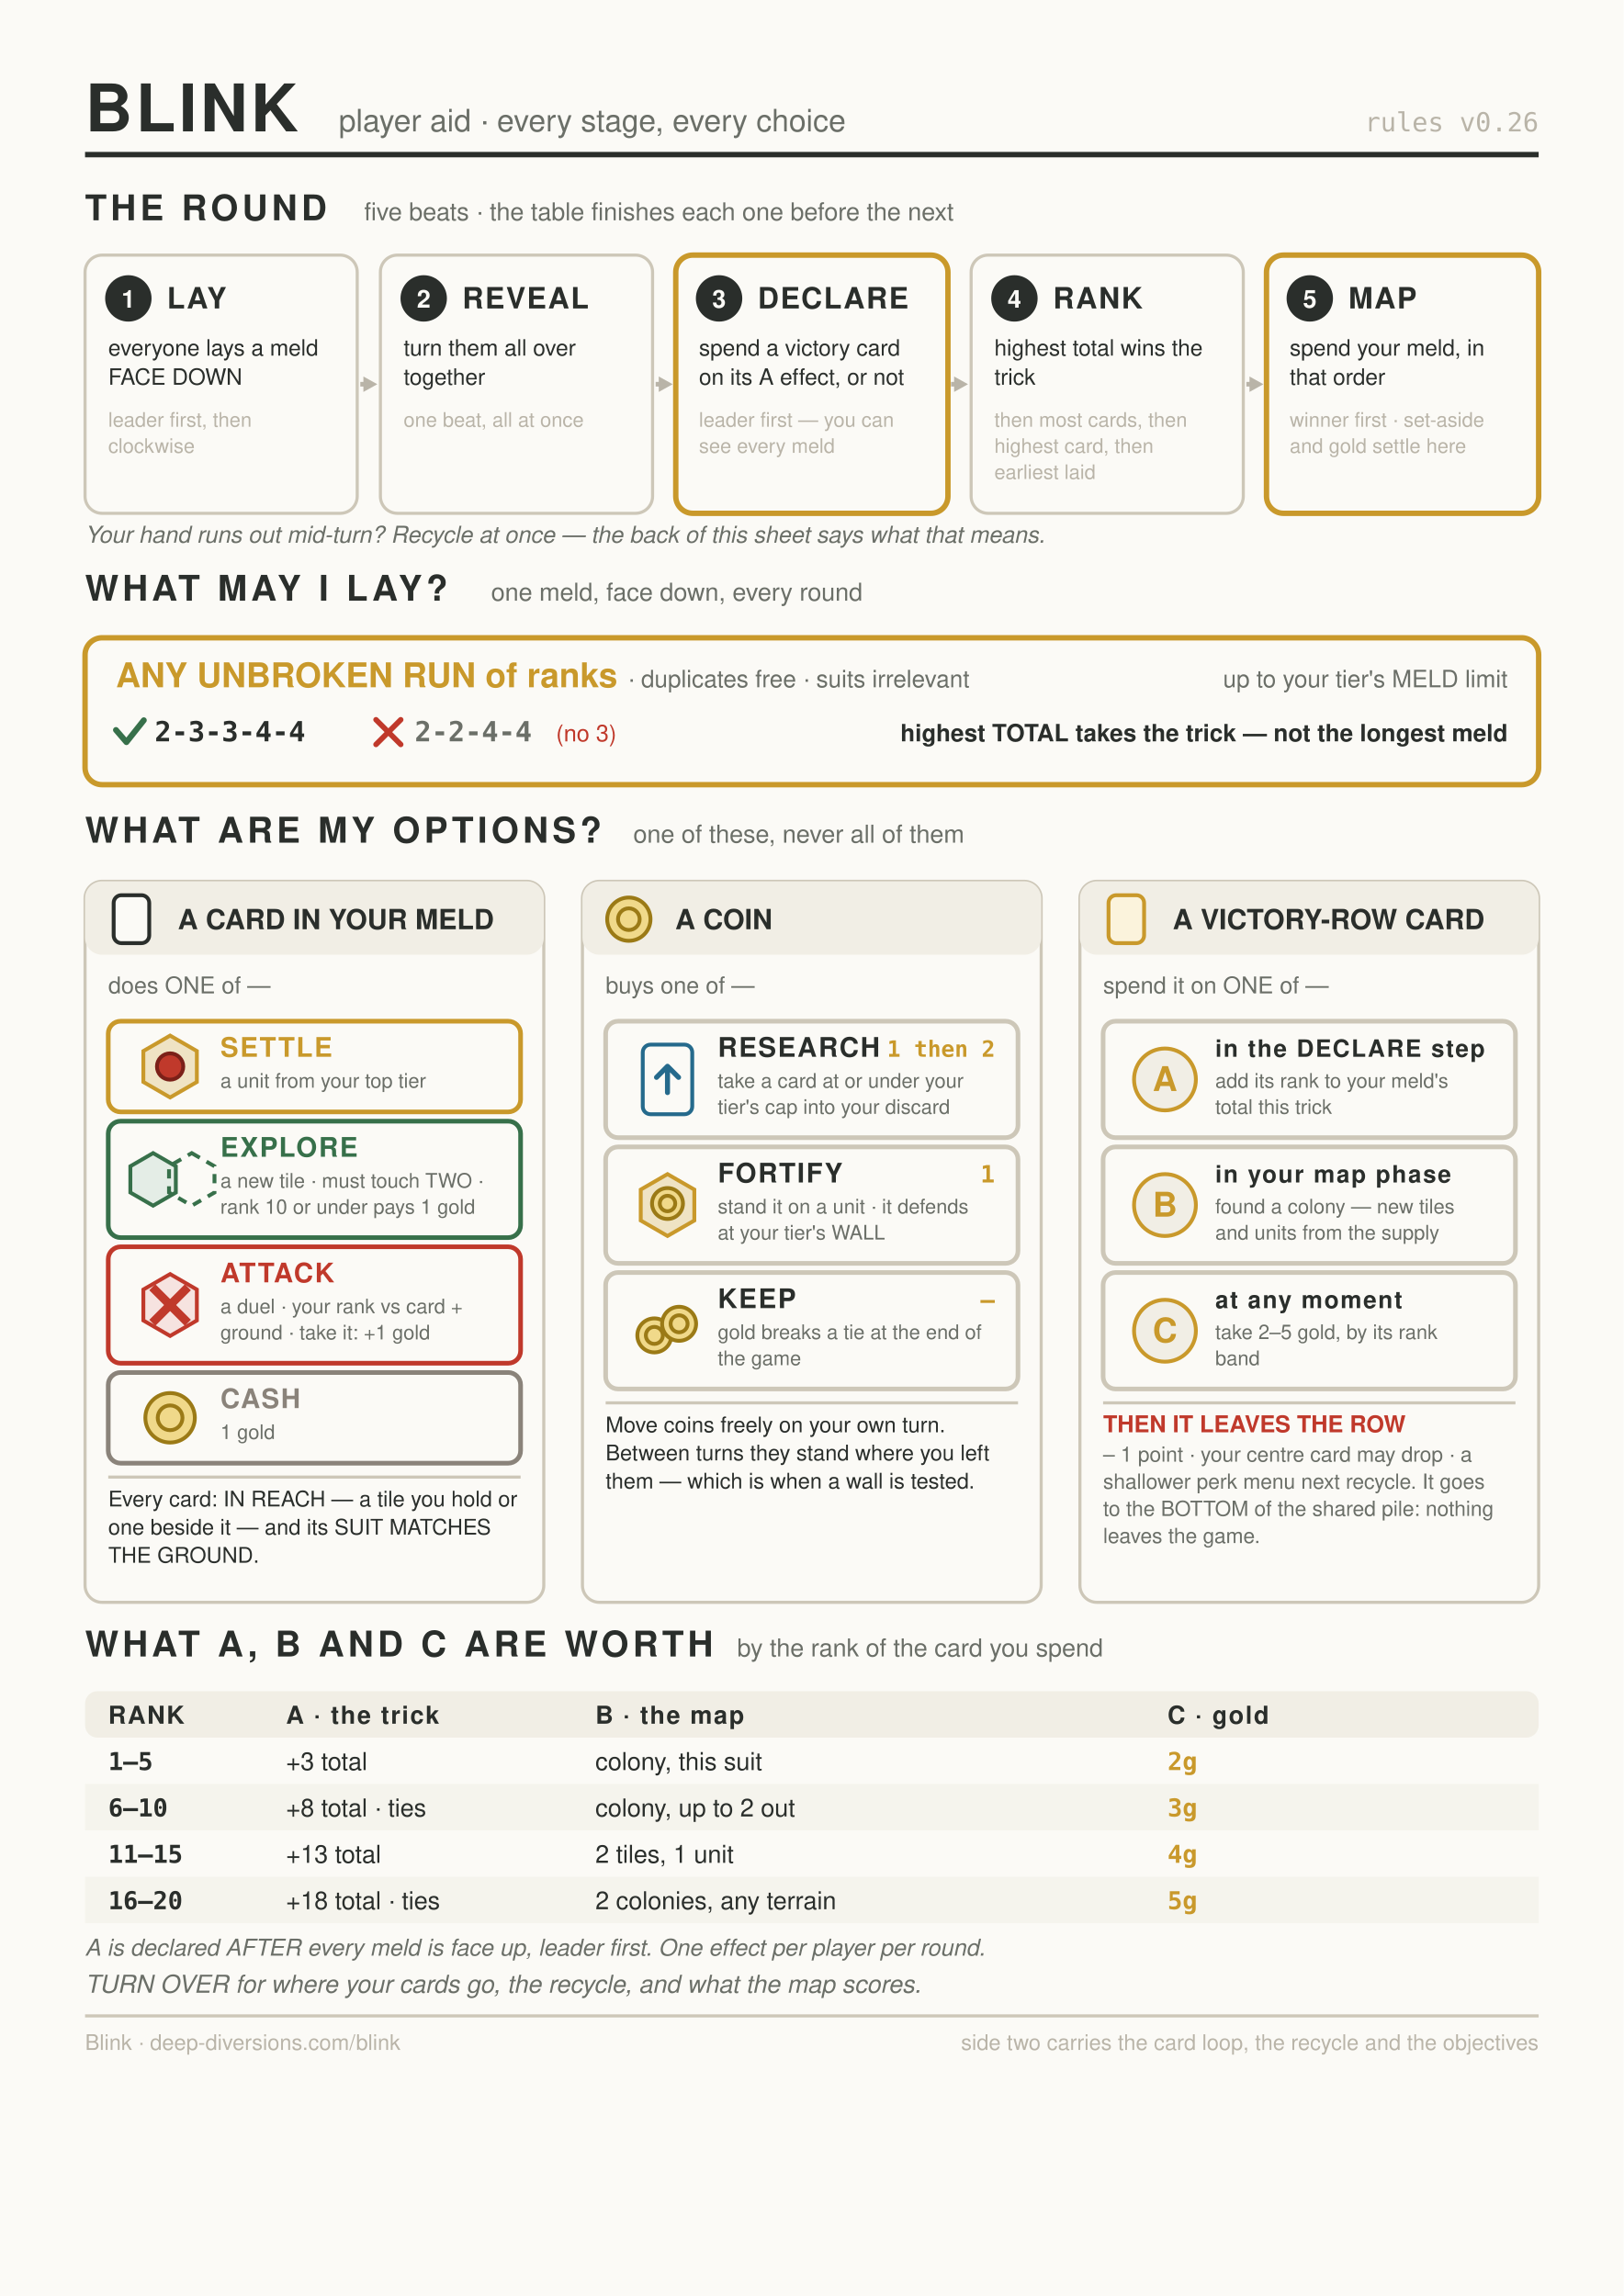
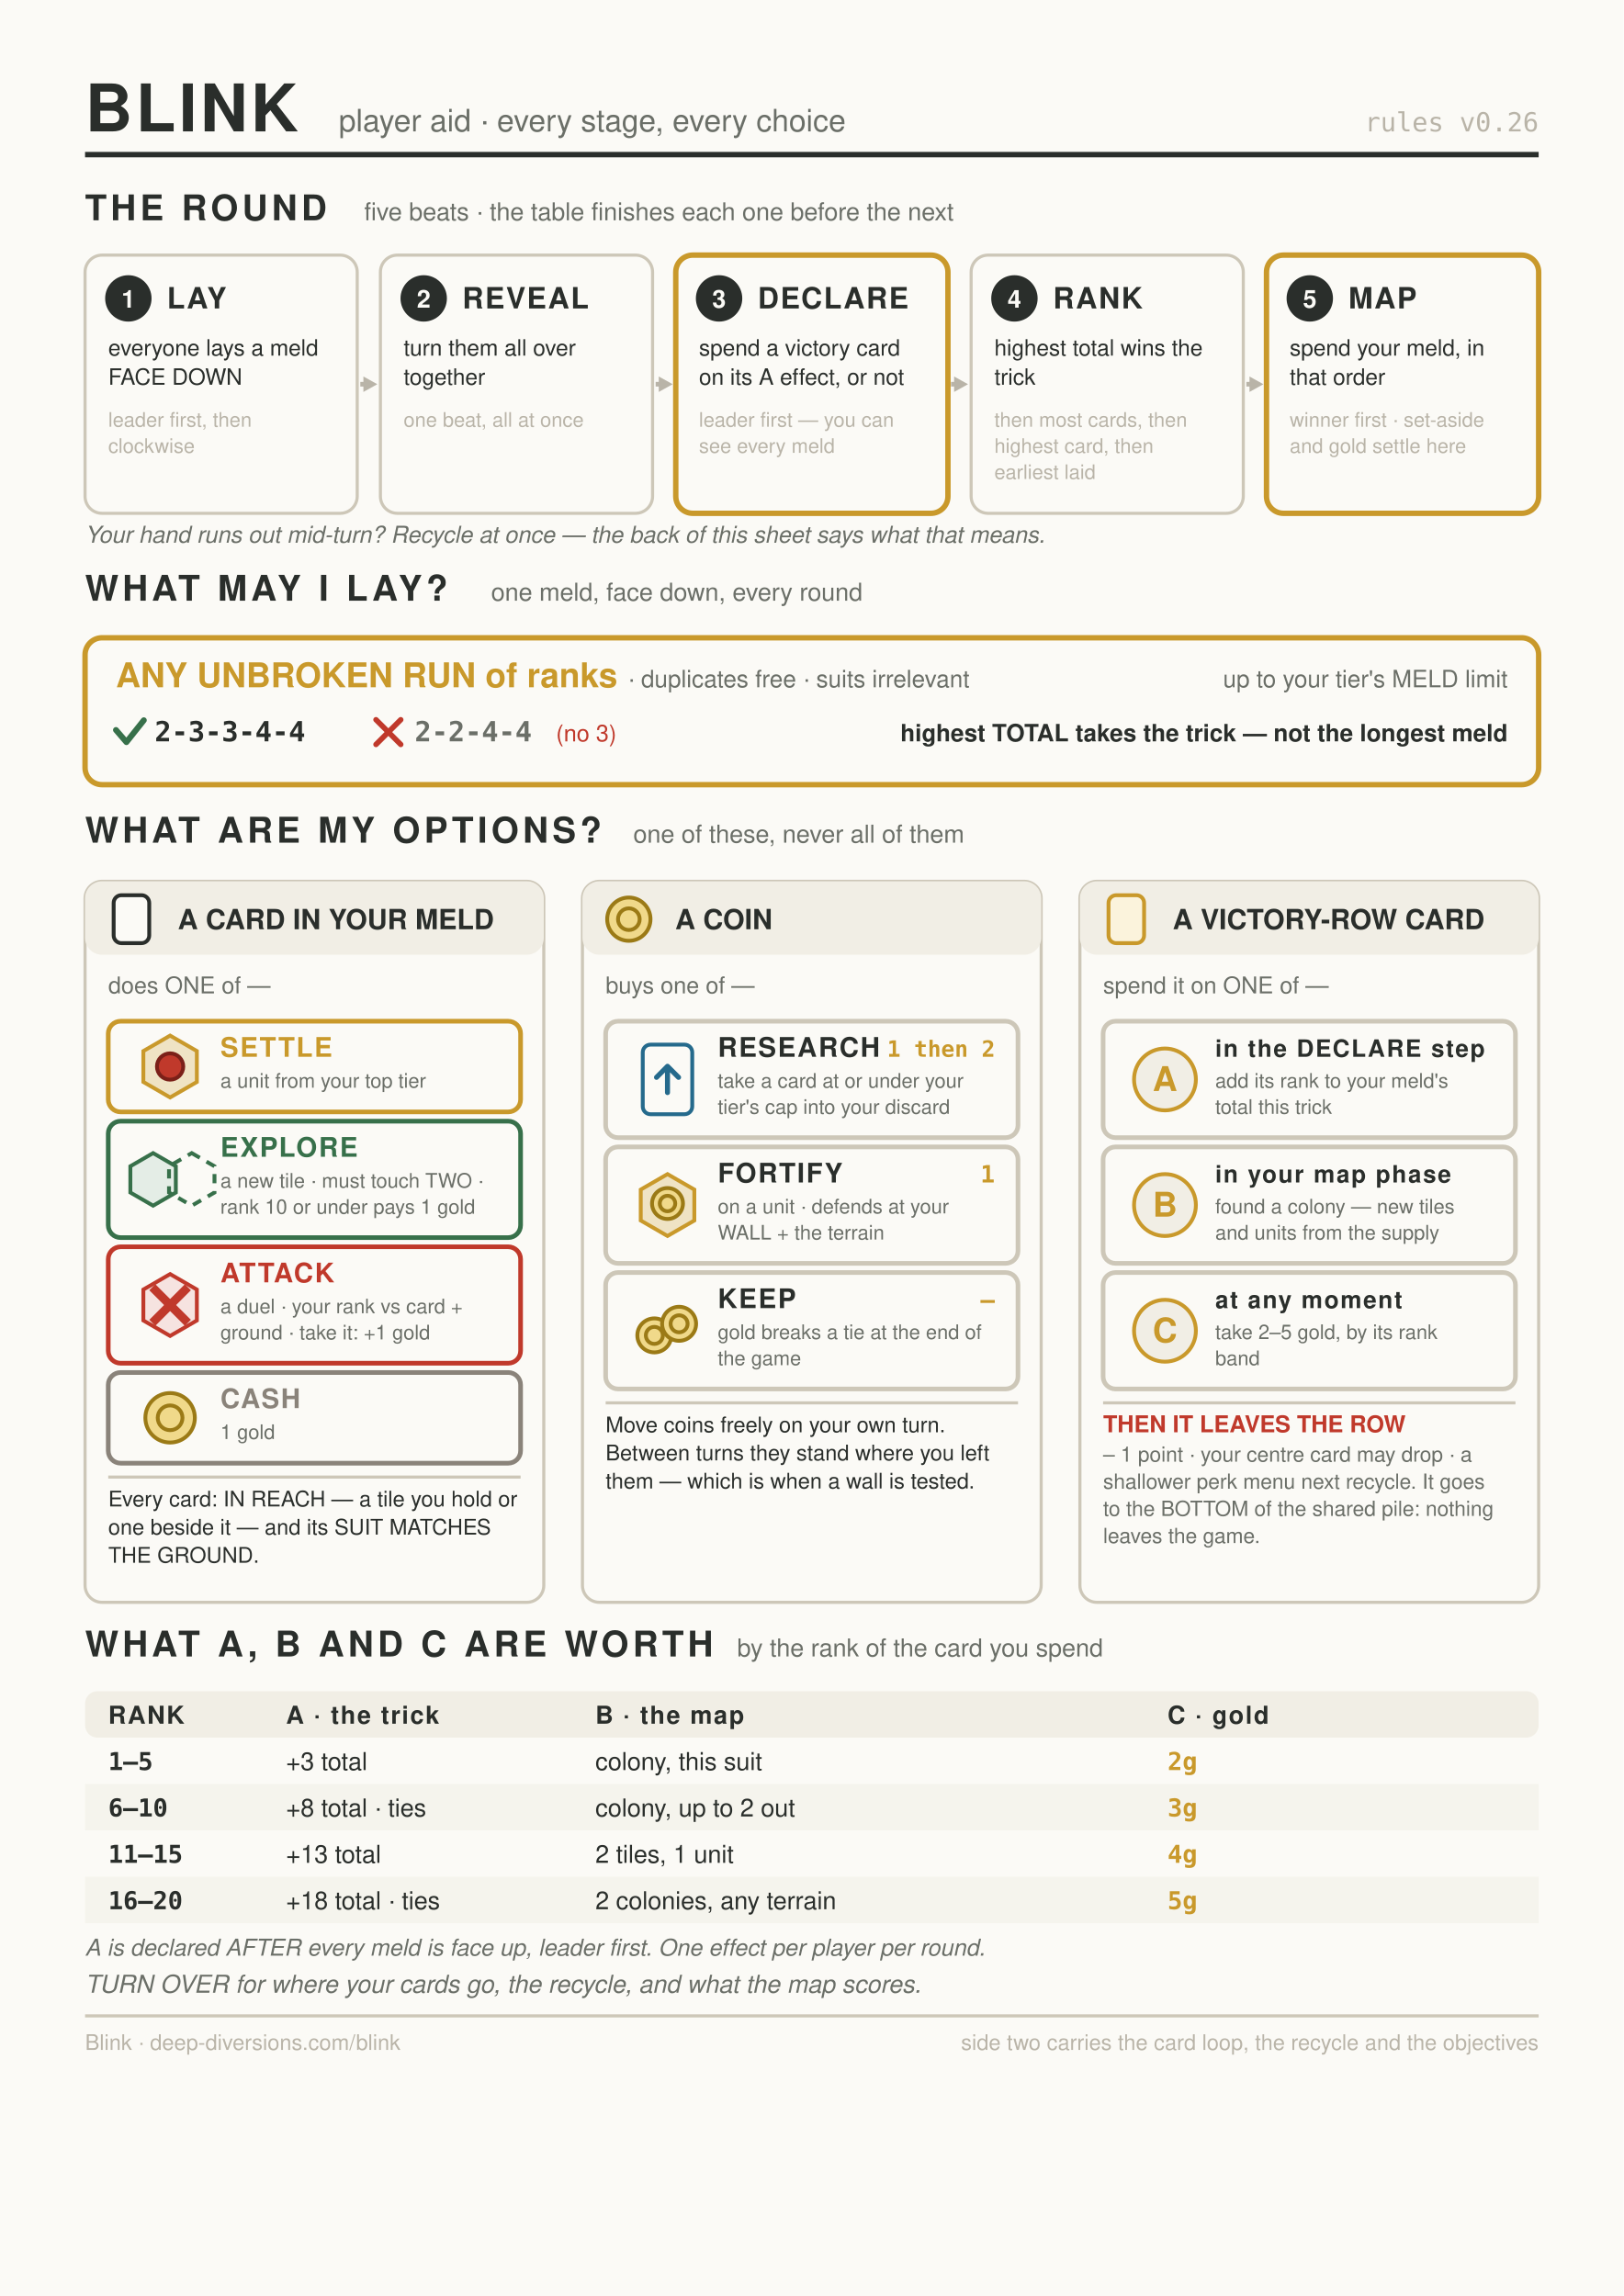
<svg xmlns="http://www.w3.org/2000/svg" width="210.0mm" height="297.0mm" viewBox="0 0 210.0 297.0">
  <rect width="210.0" height="297.0" fill="#FBFAF6" />
  <text x="11.00" y="17.00" font-size="8.5" fill="#2A2E2B" font-family="&quot;IBM Plex Sans&quot;,-apple-system,Helvetica,sans-serif" font-weight="700" text-anchor="start" letter-spacing="0.4">BLINK</text>
  <text x="43.81" y="17.00" font-size="4.0" fill="#6B6F68" font-family="&quot;IBM Plex Sans&quot;,-apple-system,Helvetica,sans-serif" font-weight="400" text-anchor="start">player aid · every stage, every choice</text>
  <text x="199.00" y="17.00" font-size="3.4" fill="#B9B4A8" font-family="&quot;IBM Plex Mono&quot;,monospace" font-weight="400" text-anchor="end">rules v0.26</text>
  <path d="M11.0 20.0 L199.0 20.0" stroke="#2A2E2B" stroke-width="0.7" />
  <text x="11.00" y="28.50" font-size="4.6" fill="#2A2E2B" font-family="&quot;IBM Plex Sans&quot;,-apple-system,Helvetica,sans-serif" font-weight="600" text-anchor="start" letter-spacing="0.5">THE ROUND</text>
  <text x="47.10" y="28.50" font-size="3.2" fill="#6B6F68" font-family="&quot;IBM Plex Sans&quot;,-apple-system,Helvetica,sans-serif" font-weight="400" text-anchor="start">five beats · the table finishes each one before the next</text>
  <rect x="11.00" y="33.00" width="35.20" height="33.40" rx="2.2" fill="#FBFAF6" stroke="#CDC7B8" stroke-width="0.4" />
  <circle cx="16.60" cy="38.60" r="3.00" fill="#2A2E2B" stroke="none" stroke-width="0.5" />
  <text x="16.60" y="39.80" font-size="3.2" fill="#FBFAF6" font-family="&quot;IBM Plex Sans&quot;,-apple-system,Helvetica,sans-serif" font-weight="700" text-anchor="middle">1</text>
  <text x="21.60" y="39.90" font-size="3.8" fill="#2A2E2B" font-family="&quot;IBM Plex Sans&quot;,-apple-system,Helvetica,sans-serif" font-weight="700" text-anchor="start" letter-spacing="0.2">LAY</text>
  <text x="14.00" y="46.00" font-size="2.9" fill="#2A2E2B" font-family="&quot;IBM Plex Sans&quot;,-apple-system,Helvetica,sans-serif" font-weight="400" text-anchor="start">everyone lays a meld</text>
  <text x="14.00" y="49.77" font-size="2.9" fill="#2A2E2B" font-family="&quot;IBM Plex Sans&quot;,-apple-system,Helvetica,sans-serif" font-weight="400" text-anchor="start">FACE DOWN</text>
  <text x="14.00" y="55.20" font-size="2.6" fill="#B9B4A8" font-family="&quot;IBM Plex Sans&quot;,-apple-system,Helvetica,sans-serif" font-weight="400" text-anchor="start">leader first, then</text>
  <text x="14.00" y="58.58" font-size="2.6" fill="#B9B4A8" font-family="&quot;IBM Plex Sans&quot;,-apple-system,Helvetica,sans-serif" font-weight="400" text-anchor="start">clockwise</text>
  <path d="M46.60 49.70 L47.20 49.70" stroke="#B9B4A8" stroke-width="0.6" fill="none" />
  <path d="M47.00 48.70 L48.80 49.70 L47.00 50.70 Z" fill="#B9B4A8" />
  <rect x="49.20" y="33.00" width="35.20" height="33.40" rx="2.2" fill="#FBFAF6" stroke="#CDC7B8" stroke-width="0.4" />
  <circle cx="54.80" cy="38.60" r="3.00" fill="#2A2E2B" stroke="none" stroke-width="0.5" />
  <text x="54.80" y="39.80" font-size="3.2" fill="#FBFAF6" font-family="&quot;IBM Plex Sans&quot;,-apple-system,Helvetica,sans-serif" font-weight="700" text-anchor="middle">2</text>
  <text x="59.80" y="39.90" font-size="3.8" fill="#2A2E2B" font-family="&quot;IBM Plex Sans&quot;,-apple-system,Helvetica,sans-serif" font-weight="700" text-anchor="start" letter-spacing="0.2">REVEAL</text>
  <text x="52.20" y="46.00" font-size="2.9" fill="#2A2E2B" font-family="&quot;IBM Plex Sans&quot;,-apple-system,Helvetica,sans-serif" font-weight="400" text-anchor="start">turn them all over</text>
  <text x="52.20" y="49.77" font-size="2.9" fill="#2A2E2B" font-family="&quot;IBM Plex Sans&quot;,-apple-system,Helvetica,sans-serif" font-weight="400" text-anchor="start">together</text>
  <text x="52.20" y="55.20" font-size="2.6" fill="#B9B4A8" font-family="&quot;IBM Plex Sans&quot;,-apple-system,Helvetica,sans-serif" font-weight="400" text-anchor="start">one beat, all at once</text>
  <path d="M84.80 49.70 L85.40 49.70" stroke="#B9B4A8" stroke-width="0.6" fill="none" />
  <path d="M85.20 48.70 L87.00 49.70 L85.20 50.70 Z" fill="#B9B4A8" />
  <rect x="87.40" y="33.00" width="35.20" height="33.40" rx="2.2" fill="#FBFAF6" stroke="#C9992B" stroke-width="0.7" />
  <circle cx="93.00" cy="38.60" r="3.00" fill="#2A2E2B" stroke="none" stroke-width="0.5" />
  <text x="93.00" y="39.80" font-size="3.2" fill="#FBFAF6" font-family="&quot;IBM Plex Sans&quot;,-apple-system,Helvetica,sans-serif" font-weight="700" text-anchor="middle">3</text>
  <text x="98.00" y="39.90" font-size="3.8" fill="#2A2E2B" font-family="&quot;IBM Plex Sans&quot;,-apple-system,Helvetica,sans-serif" font-weight="700" text-anchor="start" letter-spacing="0.2">DECLARE</text>
  <text x="90.40" y="46.00" font-size="2.9" fill="#2A2E2B" font-family="&quot;IBM Plex Sans&quot;,-apple-system,Helvetica,sans-serif" font-weight="400" text-anchor="start">spend a victory card</text>
  <text x="90.40" y="49.77" font-size="2.9" fill="#2A2E2B" font-family="&quot;IBM Plex Sans&quot;,-apple-system,Helvetica,sans-serif" font-weight="400" text-anchor="start">on its A effect, or not</text>
  <text x="90.40" y="55.20" font-size="2.6" fill="#B9B4A8" font-family="&quot;IBM Plex Sans&quot;,-apple-system,Helvetica,sans-serif" font-weight="400" text-anchor="start">leader first — you can</text>
  <text x="90.40" y="58.58" font-size="2.6" fill="#B9B4A8" font-family="&quot;IBM Plex Sans&quot;,-apple-system,Helvetica,sans-serif" font-weight="400" text-anchor="start">see every meld</text>
  <path d="M123.00 49.70 L123.60 49.70" stroke="#B9B4A8" stroke-width="0.6" fill="none" />
  <path d="M123.40 48.70 L125.20 49.70 L123.40 50.70 Z" fill="#B9B4A8" />
  <rect x="125.60" y="33.00" width="35.20" height="33.40" rx="2.2" fill="#FBFAF6" stroke="#CDC7B8" stroke-width="0.4" />
  <circle cx="131.20" cy="38.60" r="3.00" fill="#2A2E2B" stroke="none" stroke-width="0.5" />
  <text x="131.20" y="39.80" font-size="3.2" fill="#FBFAF6" font-family="&quot;IBM Plex Sans&quot;,-apple-system,Helvetica,sans-serif" font-weight="700" text-anchor="middle">4</text>
  <text x="136.20" y="39.90" font-size="3.8" fill="#2A2E2B" font-family="&quot;IBM Plex Sans&quot;,-apple-system,Helvetica,sans-serif" font-weight="700" text-anchor="start" letter-spacing="0.2">RANK</text>
  <text x="128.60" y="46.00" font-size="2.9" fill="#2A2E2B" font-family="&quot;IBM Plex Sans&quot;,-apple-system,Helvetica,sans-serif" font-weight="400" text-anchor="start">highest total wins the</text>
  <text x="128.60" y="49.77" font-size="2.9" fill="#2A2E2B" font-family="&quot;IBM Plex Sans&quot;,-apple-system,Helvetica,sans-serif" font-weight="400" text-anchor="start">trick</text>
  <text x="128.60" y="55.20" font-size="2.6" fill="#B9B4A8" font-family="&quot;IBM Plex Sans&quot;,-apple-system,Helvetica,sans-serif" font-weight="400" text-anchor="start">then most cards, then</text>
  <text x="128.60" y="58.58" font-size="2.6" fill="#B9B4A8" font-family="&quot;IBM Plex Sans&quot;,-apple-system,Helvetica,sans-serif" font-weight="400" text-anchor="start">highest card, then</text>
  <text x="128.60" y="61.96" font-size="2.6" fill="#B9B4A8" font-family="&quot;IBM Plex Sans&quot;,-apple-system,Helvetica,sans-serif" font-weight="400" text-anchor="start">earliest laid</text>
  <path d="M161.20 49.70 L161.80 49.70" stroke="#B9B4A8" stroke-width="0.6" fill="none" />
  <path d="M161.60 48.70 L163.40 49.70 L161.60 50.70 Z" fill="#B9B4A8" />
  <rect x="163.80" y="33.00" width="35.20" height="33.40" rx="2.2" fill="#FBFAF6" stroke="#C9992B" stroke-width="0.7" />
  <circle cx="169.40" cy="38.60" r="3.00" fill="#2A2E2B" stroke="none" stroke-width="0.5" />
  <text x="169.40" y="39.80" font-size="3.2" fill="#FBFAF6" font-family="&quot;IBM Plex Sans&quot;,-apple-system,Helvetica,sans-serif" font-weight="700" text-anchor="middle">5</text>
  <text x="174.40" y="39.90" font-size="3.8" fill="#2A2E2B" font-family="&quot;IBM Plex Sans&quot;,-apple-system,Helvetica,sans-serif" font-weight="700" text-anchor="start" letter-spacing="0.2">MAP</text>
  <text x="166.80" y="46.00" font-size="2.9" fill="#2A2E2B" font-family="&quot;IBM Plex Sans&quot;,-apple-system,Helvetica,sans-serif" font-weight="400" text-anchor="start">spend your meld, in</text>
  <text x="166.80" y="49.77" font-size="2.9" fill="#2A2E2B" font-family="&quot;IBM Plex Sans&quot;,-apple-system,Helvetica,sans-serif" font-weight="400" text-anchor="start">that order</text>
  <text x="166.80" y="55.20" font-size="2.6" fill="#B9B4A8" font-family="&quot;IBM Plex Sans&quot;,-apple-system,Helvetica,sans-serif" font-weight="400" text-anchor="start">winner first · set-aside</text>
  <text x="166.80" y="58.58" font-size="2.6" fill="#B9B4A8" font-family="&quot;IBM Plex Sans&quot;,-apple-system,Helvetica,sans-serif" font-weight="400" text-anchor="start">and gold settle here</text>
  <text x="11.00" y="70.20" font-size="3.0" fill="#6B6F68" font-family="&quot;IBM Plex Sans&quot;,-apple-system,Helvetica,sans-serif" font-weight="400" text-anchor="start" font-style="italic">Your hand runs out mid-turn? Recycle at once — the back of this sheet says what that means.</text>
  <text x="11.00" y="77.70" font-size="4.6" fill="#2A2E2B" font-family="&quot;IBM Plex Sans&quot;,-apple-system,Helvetica,sans-serif" font-weight="600" text-anchor="start" letter-spacing="0.5">WHAT MAY I LAY?</text>
  <text x="63.52" y="77.70" font-size="3.2" fill="#6B6F68" font-family="&quot;IBM Plex Sans&quot;,-apple-system,Helvetica,sans-serif" font-weight="400" text-anchor="start">one meld, face down, every round</text>
  <rect x="11.00" y="82.50" width="188.00" height="19.00" rx="2.2" fill="#FBFAF6" stroke="#C9992B" stroke-width="0.7" />
  <text x="15.00" y="88.90" font-size="4.4" fill="#C9992B" font-family="&quot;IBM Plex Sans&quot;,-apple-system,Helvetica,sans-serif" font-weight="700" text-anchor="start">ANY UNBROKEN RUN of ranks</text>
  <text x="81.20" y="88.90" font-size="3.1" fill="#6B6F68" font-family="&quot;IBM Plex Sans&quot;,-apple-system,Helvetica,sans-serif" font-weight="400" text-anchor="start">· duplicates free · suits irrelevant</text>
  <path d="M15.00 94.43 L16.35 96.00 L18.60 93.17" fill="none" stroke="#37704A" stroke-width="0.76" stroke-linecap="round" stroke-linejoin="round" />
  <text x="20.00" y="95.90" font-size="3.6" fill="#2A2E2B" font-family="&quot;IBM Plex Mono&quot;,monospace" font-weight="600" text-anchor="start">2-3-3-4-4</text>
  <path d="M48.63 93.10 L51.83 96.30 M51.83 93.10 L48.63 96.30" fill="none" stroke="#C0392B" stroke-width="0.70" stroke-linecap="round" />
  <text x="53.63" y="95.90" font-size="3.6" fill="#6B6F68" font-family="&quot;IBM Plex Mono&quot;,monospace" font-weight="600" text-anchor="start">2-2-4-4</text>
  <text x="71.91" y="95.90" font-size="3.0" fill="#C0392B" font-family="&quot;IBM Plex Sans&quot;,-apple-system,Helvetica,sans-serif" font-weight="400" text-anchor="start">(no 3)</text>
  <text x="195.00" y="88.90" font-size="3.1" fill="#6B6F68" font-family="&quot;IBM Plex Sans&quot;,-apple-system,Helvetica,sans-serif" font-weight="400" text-anchor="end">up to your tier's MELD limit</text>
  <text x="195.00" y="95.90" font-size="3.1" fill="#2A2E2B" font-family="&quot;IBM Plex Sans&quot;,-apple-system,Helvetica,sans-serif" font-weight="600" text-anchor="end">highest TOTAL takes the trick — not the longest meld</text>
  <text x="11.00" y="109.00" font-size="4.6" fill="#2A2E2B" font-family="&quot;IBM Plex Sans&quot;,-apple-system,Helvetica,sans-serif" font-weight="600" text-anchor="start" letter-spacing="0.5">WHAT ARE MY OPTIONS?</text>
  <text x="81.91" y="109.00" font-size="3.2" fill="#6B6F68" font-family="&quot;IBM Plex Sans&quot;,-apple-system,Helvetica,sans-serif" font-weight="400" text-anchor="start">one of these, never all of them</text>
  <rect x="11.00" y="114.00" width="59.33" height="93.27" rx="2.2" fill="#FBFAF6" stroke="#CDC7B8" stroke-width="0.4" />
  <rect x="75.33" y="114.00" width="59.33" height="93.27" rx="2.2" fill="#FBFAF6" stroke="#CDC7B8" stroke-width="0.4" />
  <rect x="139.67" y="114.00" width="59.33" height="93.27" rx="2.2" fill="#FBFAF6" stroke="#CDC7B8" stroke-width="0.4" />
  <rect x="11.00" y="114.00" width="59.33" height="9.5" rx="2.2" fill="#F1EEE5" />
  <rect x="14.70" y="115.80" width="4.6" height="6.2" rx="1" fill="#FBFAF6" stroke="#2A2E2B" stroke-width="0.5" />
  <text x="23.00" y="120.20" font-size="3.6" fill="#2A2E2B" font-family="&quot;IBM Plex Sans&quot;,-apple-system,Helvetica,sans-serif" font-weight="700" text-anchor="start">A CARD IN YOUR MELD</text>
  <text x="14.00" y="128.50" font-size="3.0" fill="#6B6F68" font-family="&quot;IBM Plex Sans&quot;,-apple-system,Helvetica,sans-serif" font-weight="400" text-anchor="start">does ONE of —</text>
  <rect x="14.00" y="132.10" width="53.33" height="11.73" rx="1.6" fill="#FBFAF6" stroke="#C9992B" stroke-width="0.6" />
  <polygon points="22.00,133.96 25.46,135.96 25.46,139.96 22.00,141.96 18.54,139.96 18.54,135.96" fill="#EFE3C4" stroke="#C9992B" stroke-width="0.5" />
  <circle cx="22.00" cy="137.96" r="1.70" fill="#C0392B" stroke="#7B2018" stroke-width="0.5" />
  <text x="28.50" y="136.70" font-size="3.5" fill="#C9992B" font-family="&quot;IBM Plex Sans&quot;,-apple-system,Helvetica,sans-serif" font-weight="700" text-anchor="start" letter-spacing="0.2">SETTLE</text>
  <text x="28.50" y="140.70" font-size="2.6" fill="#6B6F68" font-family="&quot;IBM Plex Sans&quot;,-apple-system,Helvetica,sans-serif" font-weight="400" text-anchor="start">a unit from your top tier</text>
  <rect x="14.00" y="145.03" width="53.33" height="15.06" rx="1.6" fill="#FBFAF6" stroke="#37704A" stroke-width="0.6" />
  <polygon points="19.80,149.16 22.74,150.86 22.74,154.26 19.80,155.96 16.86,154.26 16.86,150.86" fill="#E4EDE6" stroke="#37704A" stroke-width="0.5" />
  <polygon points="24.80,149.16 27.74,150.86 27.74,154.26 24.80,155.96 21.86,154.26 21.86,150.86" fill="none" stroke="#37704A" stroke-width="0.5" stroke-dasharray="1.2 1" />
  <text x="28.50" y="149.63" font-size="3.5" fill="#37704A" font-family="&quot;IBM Plex Sans&quot;,-apple-system,Helvetica,sans-serif" font-weight="700" text-anchor="start" letter-spacing="0.2">EXPLORE</text>
  <text x="28.50" y="153.63" font-size="2.6" fill="#6B6F68" font-family="&quot;IBM Plex Sans&quot;,-apple-system,Helvetica,sans-serif" font-weight="400" text-anchor="start">a new tile · must touch TWO ·</text>
  <text x="28.50" y="157.01" font-size="2.6" fill="#6B6F68" font-family="&quot;IBM Plex Sans&quot;,-apple-system,Helvetica,sans-serif" font-weight="400" text-anchor="start">rank 10 or under pays 1 gold</text>
  <rect x="14.00" y="161.28" width="53.33" height="15.06" rx="1.6" fill="#FBFAF6" stroke="#C0392B" stroke-width="0.6" />
  <polygon points="22.00,164.81 25.46,166.81 25.46,170.81 22.00,172.81 18.54,170.81 18.54,166.81" fill="#F6E3E0" stroke="#C0392B" stroke-width="0.5" />
  <path d="M19.7 171.112 L24.3 166.512" stroke="#C0392B" stroke-width="1.1" />
  <path d="M24.3 171.112 L19.7 166.512" stroke="#C0392B" stroke-width="1.1" />
  <text x="28.50" y="165.88" font-size="3.5" fill="#C0392B" font-family="&quot;IBM Plex Sans&quot;,-apple-system,Helvetica,sans-serif" font-weight="700" text-anchor="start" letter-spacing="0.2">ATTACK</text>
  <text x="28.50" y="169.88" font-size="2.6" fill="#6B6F68" font-family="&quot;IBM Plex Sans&quot;,-apple-system,Helvetica,sans-serif" font-weight="400" text-anchor="start">a duel · your rank vs card +</text>
  <text x="28.50" y="173.26" font-size="2.6" fill="#6B6F68" font-family="&quot;IBM Plex Sans&quot;,-apple-system,Helvetica,sans-serif" font-weight="400" text-anchor="start">ground · take it: +1 gold</text>
  <rect x="14.00" y="177.54" width="53.33" height="11.73" rx="1.6" fill="#FBFAF6" stroke="#8A837A" stroke-width="0.6" />
  <circle cx="22.00" cy="183.40" r="3.20" fill="#F0D98A" stroke="#9B7A16" stroke-width="0.5" />
  <circle cx="22.00" cy="183.40" r="1.60" fill="none" stroke="#9B7A16" stroke-width="0.5" />
  <text x="28.50" y="182.14" font-size="3.5" fill="#8A837A" font-family="&quot;IBM Plex Sans&quot;,-apple-system,Helvetica,sans-serif" font-weight="700" text-anchor="start" letter-spacing="0.2">CASH</text>
  <text x="28.50" y="186.14" font-size="2.6" fill="#6B6F68" font-family="&quot;IBM Plex Sans&quot;,-apple-system,Helvetica,sans-serif" font-weight="400" text-anchor="start">1 gold</text>
  <path d="M14.0 191.068 L67.333 191.068" stroke="#CDC7B8" stroke-width="0.4" />
  <text x="14.00" y="194.87" font-size="2.8" fill="#2A2E2B" font-family="&quot;IBM Plex Sans&quot;,-apple-system,Helvetica,sans-serif" font-weight="400" text-anchor="start">Every card: IN REACH — a tile you hold or</text>
  <text x="14.00" y="198.51" font-size="2.8" fill="#2A2E2B" font-family="&quot;IBM Plex Sans&quot;,-apple-system,Helvetica,sans-serif" font-weight="400" text-anchor="start">one beside it — and its SUIT MATCHES</text>
  <text x="14.00" y="202.15" font-size="2.8" fill="#2A2E2B" font-family="&quot;IBM Plex Sans&quot;,-apple-system,Helvetica,sans-serif" font-weight="400" text-anchor="start">THE GROUND.</text>
  <rect x="75.33" y="114.00" width="59.33" height="9.5" rx="2.2" fill="#F1EEE5" />
  <circle cx="81.33" cy="118.90" r="2.80" fill="#F0D98A" stroke="#9B7A16" stroke-width="0.5" />
  <circle cx="81.33" cy="118.90" r="1.40" fill="none" stroke="#9B7A16" stroke-width="0.5" />
  <text x="87.33" y="120.20" font-size="3.6" fill="#2A2E2B" font-family="&quot;IBM Plex Sans&quot;,-apple-system,Helvetica,sans-serif" font-weight="700" text-anchor="start">A COIN</text>
  <text x="78.33" y="128.50" font-size="3.0" fill="#6B6F68" font-family="&quot;IBM Plex Sans&quot;,-apple-system,Helvetica,sans-serif" font-weight="400" text-anchor="start">buys one of —</text>
  <rect x="78.33" y="132.10" width="53.33" height="15.06" rx="1.6" fill="#FBFAF6" stroke="#CDC7B8" stroke-width="0.6" />
  <rect x="83.13" y="135.13" width="6.4" height="9.0" rx="1" fill="#FBFAF6" stroke="#256A8C" stroke-width="0.5" />
  <path d="M86.33 141.33 L86.33 137.93 M84.91 139.36 L86.33 137.93 L87.76 139.36" fill="none" stroke="#256A8C" stroke-width="0.65" stroke-linecap="round" stroke-linejoin="round" />
  <text x="92.83" y="136.70" font-size="3.5" fill="#2A2E2B" font-family="&quot;IBM Plex Sans&quot;,-apple-system,Helvetica,sans-serif" font-weight="700" text-anchor="start" letter-spacing="0.2">RESEARCH</text>
  <text x="114.73" y="136.70" font-size="2.9" fill="#C9992B" font-family="&quot;IBM Plex Mono&quot;,monospace" font-weight="700" text-anchor="start">1 then 2</text>
  <text x="92.83" y="140.70" font-size="2.6" fill="#6B6F68" font-family="&quot;IBM Plex Sans&quot;,-apple-system,Helvetica,sans-serif" font-weight="400" text-anchor="start">take a card at or under your</text>
  <text x="92.83" y="144.08" font-size="2.6" fill="#6B6F68" font-family="&quot;IBM Plex Sans&quot;,-apple-system,Helvetica,sans-serif" font-weight="400" text-anchor="start">tier's cap into your discard</text>
  <rect x="78.33" y="148.36" width="53.33" height="15.06" rx="1.6" fill="#FBFAF6" stroke="#CDC7B8" stroke-width="0.6" />
  <polygon points="86.33,151.88 89.80,153.88 89.80,157.88 86.33,159.88 82.87,157.88 82.87,153.88" fill="#EFE3C4" stroke="#C9992B" stroke-width="0.5" />
  <circle cx="86.33" cy="155.68" r="2.00" fill="#F0D98A" stroke="#9B7A16" stroke-width="0.5" />
  <circle cx="86.33" cy="155.68" r="1.00" fill="none" stroke="#9B7A16" stroke-width="0.5" />
  <text x="92.83" y="152.96" font-size="3.5" fill="#2A2E2B" font-family="&quot;IBM Plex Sans&quot;,-apple-system,Helvetica,sans-serif" font-weight="700" text-anchor="start" letter-spacing="0.2">FORTIFY</text>
  <text x="128.67" y="152.96" font-size="3.1" fill="#C9992B" font-family="&quot;IBM Plex Mono&quot;,monospace" font-weight="700" text-anchor="end">1</text>
-   <text x="92.83" y="156.96" font-size="2.6" fill="#6B6F68" font-family="&quot;IBM Plex Sans&quot;,-apple-system,Helvetica,sans-serif" font-weight="400" text-anchor="start">stand it on a unit · it defends</text>
-   <text x="92.83" y="160.34" font-size="2.6" fill="#6B6F68" font-family="&quot;IBM Plex Sans&quot;,-apple-system,Helvetica,sans-serif" font-weight="400" text-anchor="start">at your tier's WALL</text>
+   <text x="92.83" y="156.96" font-size="2.6" fill="#6B6F68" font-family="&quot;IBM Plex Sans&quot;,-apple-system,Helvetica,sans-serif" font-weight="400" text-anchor="start">on a unit · defends at your</text>
+   <text x="92.83" y="160.34" font-size="2.6" fill="#6B6F68" font-family="&quot;IBM Plex Sans&quot;,-apple-system,Helvetica,sans-serif" font-weight="400" text-anchor="start">WALL + the terrain</text>
  <rect x="78.33" y="164.61" width="53.33" height="15.06" rx="1.6" fill="#FBFAF6" stroke="#CDC7B8" stroke-width="0.6" />
  <circle cx="84.63" cy="172.74" r="2.20" fill="#F0D98A" stroke="#9B7A16" stroke-width="0.5" />
  <circle cx="84.63" cy="172.74" r="1.10" fill="none" stroke="#9B7A16" stroke-width="0.5" />
  <circle cx="87.83" cy="171.24" r="2.20" fill="#F0D98A" stroke="#9B7A16" stroke-width="0.5" />
  <circle cx="87.83" cy="171.24" r="1.10" fill="none" stroke="#9B7A16" stroke-width="0.5" />
  <text x="92.83" y="169.21" font-size="3.5" fill="#2A2E2B" font-family="&quot;IBM Plex Sans&quot;,-apple-system,Helvetica,sans-serif" font-weight="700" text-anchor="start" letter-spacing="0.2">KEEP</text>
  <text x="128.67" y="169.21" font-size="3.1" fill="#C9992B" font-family="&quot;IBM Plex Mono&quot;,monospace" font-weight="700" text-anchor="end">—</text>
  <text x="92.83" y="173.21" font-size="2.6" fill="#6B6F68" font-family="&quot;IBM Plex Sans&quot;,-apple-system,Helvetica,sans-serif" font-weight="400" text-anchor="start">gold breaks a tie at the end of</text>
  <text x="92.83" y="176.59" font-size="2.6" fill="#6B6F68" font-family="&quot;IBM Plex Sans&quot;,-apple-system,Helvetica,sans-serif" font-weight="400" text-anchor="start">the game</text>
  <path d="M78.333 181.468 L131.667 181.468" stroke="#CDC7B8" stroke-width="0.4" />
  <text x="78.33" y="185.27" font-size="2.8" fill="#2A2E2B" font-family="&quot;IBM Plex Sans&quot;,-apple-system,Helvetica,sans-serif" font-weight="400" text-anchor="start">Move coins freely on your own turn.</text>
  <text x="78.33" y="188.91" font-size="2.8" fill="#2A2E2B" font-family="&quot;IBM Plex Sans&quot;,-apple-system,Helvetica,sans-serif" font-weight="400" text-anchor="start">Between turns they stand where you left</text>
  <text x="78.33" y="192.55" font-size="2.8" fill="#2A2E2B" font-family="&quot;IBM Plex Sans&quot;,-apple-system,Helvetica,sans-serif" font-weight="400" text-anchor="start">them — which is when a wall is tested.</text>
  <rect x="139.67" y="114.00" width="59.33" height="9.5" rx="2.2" fill="#F1EEE5" />
  <rect x="143.37" y="115.80" width="4.6" height="6.2" rx="1" fill="#FBF3DC" stroke="#C9992B" stroke-width="0.5" />
  <text x="151.67" y="120.20" font-size="3.6" fill="#2A2E2B" font-family="&quot;IBM Plex Sans&quot;,-apple-system,Helvetica,sans-serif" font-weight="700" text-anchor="start">A VICTORY-ROW CARD</text>
  <text x="142.67" y="128.50" font-size="3.0" fill="#6B6F68" font-family="&quot;IBM Plex Sans&quot;,-apple-system,Helvetica,sans-serif" font-weight="400" text-anchor="start">spend it on ONE of —</text>
  <rect x="142.67" y="132.10" width="53.33" height="15.06" rx="1.6" fill="#FBFAF6" stroke="#CDC7B8" stroke-width="0.6" />
  <circle cx="150.67" cy="139.63" r="4.00" fill="#F1EEE5" stroke="#C9992B" stroke-width="0.5" />
  <text x="150.67" y="141.13" font-size="4.4" fill="#C9992B" font-family="&quot;IBM Plex Sans&quot;,-apple-system,Helvetica,sans-serif" font-weight="700" text-anchor="middle">A</text>
  <text x="157.17" y="136.70" font-size="3.1" fill="#2A2E2B" font-family="&quot;IBM Plex Sans&quot;,-apple-system,Helvetica,sans-serif" font-weight="700" text-anchor="start" letter-spacing="0.2">in the DECLARE step</text>
  <text x="157.17" y="140.70" font-size="2.6" fill="#6B6F68" font-family="&quot;IBM Plex Sans&quot;,-apple-system,Helvetica,sans-serif" font-weight="400" text-anchor="start">add its rank to your meld's</text>
  <text x="157.17" y="144.08" font-size="2.6" fill="#6B6F68" font-family="&quot;IBM Plex Sans&quot;,-apple-system,Helvetica,sans-serif" font-weight="400" text-anchor="start">total this trick</text>
  <rect x="142.67" y="148.36" width="53.33" height="15.06" rx="1.6" fill="#FBFAF6" stroke="#CDC7B8" stroke-width="0.6" />
  <circle cx="150.67" cy="155.88" r="4.00" fill="#F1EEE5" stroke="#C9992B" stroke-width="0.5" />
  <text x="150.67" y="157.38" font-size="4.4" fill="#C9992B" font-family="&quot;IBM Plex Sans&quot;,-apple-system,Helvetica,sans-serif" font-weight="700" text-anchor="middle">B</text>
  <text x="157.17" y="152.96" font-size="3.1" fill="#2A2E2B" font-family="&quot;IBM Plex Sans&quot;,-apple-system,Helvetica,sans-serif" font-weight="700" text-anchor="start" letter-spacing="0.2">in your map phase</text>
  <text x="157.17" y="156.96" font-size="2.6" fill="#6B6F68" font-family="&quot;IBM Plex Sans&quot;,-apple-system,Helvetica,sans-serif" font-weight="400" text-anchor="start">found a colony — new tiles</text>
  <text x="157.17" y="160.34" font-size="2.6" fill="#6B6F68" font-family="&quot;IBM Plex Sans&quot;,-apple-system,Helvetica,sans-serif" font-weight="400" text-anchor="start">and units from the supply</text>
  <rect x="142.67" y="164.61" width="53.33" height="15.06" rx="1.6" fill="#FBFAF6" stroke="#CDC7B8" stroke-width="0.6" />
  <circle cx="150.67" cy="172.14" r="4.00" fill="#F1EEE5" stroke="#C9992B" stroke-width="0.5" />
  <text x="150.67" y="173.64" font-size="4.4" fill="#C9992B" font-family="&quot;IBM Plex Sans&quot;,-apple-system,Helvetica,sans-serif" font-weight="700" text-anchor="middle">C</text>
  <text x="157.17" y="169.21" font-size="3.1" fill="#2A2E2B" font-family="&quot;IBM Plex Sans&quot;,-apple-system,Helvetica,sans-serif" font-weight="700" text-anchor="start" letter-spacing="0.2">at any moment</text>
  <text x="157.17" y="173.21" font-size="2.6" fill="#6B6F68" font-family="&quot;IBM Plex Sans&quot;,-apple-system,Helvetica,sans-serif" font-weight="400" text-anchor="start">take 2–5 gold, by its rank</text>
  <text x="157.17" y="176.59" font-size="2.6" fill="#6B6F68" font-family="&quot;IBM Plex Sans&quot;,-apple-system,Helvetica,sans-serif" font-weight="400" text-anchor="start">band</text>
  <path d="M142.667 181.468 L196 181.468" stroke="#CDC7B8" stroke-width="0.4" />
  <text x="142.67" y="185.27" font-size="3.0" fill="#C0392B" font-family="&quot;IBM Plex Sans&quot;,-apple-system,Helvetica,sans-serif" font-weight="700" text-anchor="start">THEN IT LEAVES THE ROW</text>
  <text x="142.67" y="189.07" font-size="2.7" fill="#6B6F68" font-family="&quot;IBM Plex Sans&quot;,-apple-system,Helvetica,sans-serif" font-weight="400" text-anchor="start">– 1 point · your centre card may drop · a</text>
  <text x="142.67" y="192.58" font-size="2.7" fill="#6B6F68" font-family="&quot;IBM Plex Sans&quot;,-apple-system,Helvetica,sans-serif" font-weight="400" text-anchor="start">shallower perk menu next recycle. It goes</text>
  <text x="142.67" y="196.09" font-size="2.7" fill="#6B6F68" font-family="&quot;IBM Plex Sans&quot;,-apple-system,Helvetica,sans-serif" font-weight="400" text-anchor="start">to the BOTTOM of the shared pile: nothing</text>
  <text x="142.67" y="199.60" font-size="2.7" fill="#6B6F68" font-family="&quot;IBM Plex Sans&quot;,-apple-system,Helvetica,sans-serif" font-weight="400" text-anchor="start">leaves the game.</text>
  <text x="11.00" y="214.27" font-size="4.6" fill="#2A2E2B" font-family="&quot;IBM Plex Sans&quot;,-apple-system,Helvetica,sans-serif" font-weight="600" text-anchor="start" letter-spacing="0.5">WHAT A, B AND C ARE WORTH</text>
  <text x="95.34" y="214.27" font-size="3.2" fill="#6B6F68" font-family="&quot;IBM Plex Sans&quot;,-apple-system,Helvetica,sans-serif" font-weight="400" text-anchor="start">by the rank of the card you spend</text>
  <rect x="11.0" y="218.768" width="188.0" height="6" rx="1.6" fill="#F1EEE5" />
  <text x="14.00" y="222.97" font-size="3.2" fill="#2A2E2B" font-family="&quot;IBM Plex Sans&quot;,-apple-system,Helvetica,sans-serif" font-weight="700" text-anchor="start" letter-spacing="0.2">RANK</text>
  <text x="37.00" y="222.97" font-size="3.2" fill="#2A2E2B" font-family="&quot;IBM Plex Sans&quot;,-apple-system,Helvetica,sans-serif" font-weight="700" text-anchor="start" letter-spacing="0.2">A · the trick</text>
  <text x="77.00" y="222.97" font-size="3.2" fill="#2A2E2B" font-family="&quot;IBM Plex Sans&quot;,-apple-system,Helvetica,sans-serif" font-weight="700" text-anchor="start" letter-spacing="0.2">B · the map</text>
  <text x="151.00" y="222.97" font-size="3.2" fill="#2A2E2B" font-family="&quot;IBM Plex Sans&quot;,-apple-system,Helvetica,sans-serif" font-weight="700" text-anchor="start" letter-spacing="0.2">C · gold</text>
  <text x="14.00" y="228.97" font-size="3.2" fill="#2A2E2B" font-family="&quot;IBM Plex Mono&quot;,monospace" font-weight="600" text-anchor="start">1–5</text>
  <text x="37.00" y="228.97" font-size="3.2" fill="#2A2E2B" font-family="&quot;IBM Plex Sans&quot;,-apple-system,Helvetica,sans-serif" font-weight="400" text-anchor="start">+3 total</text>
  <text x="77.00" y="228.97" font-size="3.2" fill="#2A2E2B" font-family="&quot;IBM Plex Sans&quot;,-apple-system,Helvetica,sans-serif" font-weight="400" text-anchor="start">colony, this suit</text>
  <text x="151.00" y="228.97" font-size="3.2" fill="#C9992B" font-family="&quot;IBM Plex Mono&quot;,monospace" font-weight="700" text-anchor="start">2g</text>
  <rect x="11.0" y="230.768" width="188.0" height="6" fill="#F1EEE5" fill-opacity="0.5" />
  <text x="14.00" y="234.97" font-size="3.2" fill="#2A2E2B" font-family="&quot;IBM Plex Mono&quot;,monospace" font-weight="600" text-anchor="start">6–10</text>
  <text x="37.00" y="234.97" font-size="3.2" fill="#2A2E2B" font-family="&quot;IBM Plex Sans&quot;,-apple-system,Helvetica,sans-serif" font-weight="400" text-anchor="start">+8 total · ties</text>
  <text x="77.00" y="234.97" font-size="3.2" fill="#2A2E2B" font-family="&quot;IBM Plex Sans&quot;,-apple-system,Helvetica,sans-serif" font-weight="400" text-anchor="start">colony, up to 2 out</text>
  <text x="151.00" y="234.97" font-size="3.2" fill="#C9992B" font-family="&quot;IBM Plex Mono&quot;,monospace" font-weight="700" text-anchor="start">3g</text>
  <text x="14.00" y="240.97" font-size="3.2" fill="#2A2E2B" font-family="&quot;IBM Plex Mono&quot;,monospace" font-weight="600" text-anchor="start">11–15</text>
  <text x="37.00" y="240.97" font-size="3.2" fill="#2A2E2B" font-family="&quot;IBM Plex Sans&quot;,-apple-system,Helvetica,sans-serif" font-weight="400" text-anchor="start">+13 total</text>
  <text x="77.00" y="240.97" font-size="3.2" fill="#2A2E2B" font-family="&quot;IBM Plex Sans&quot;,-apple-system,Helvetica,sans-serif" font-weight="400" text-anchor="start">2 tiles, 1 unit</text>
  <text x="151.00" y="240.97" font-size="3.2" fill="#C9992B" font-family="&quot;IBM Plex Mono&quot;,monospace" font-weight="700" text-anchor="start">4g</text>
  <rect x="11.0" y="242.768" width="188.0" height="6" fill="#F1EEE5" fill-opacity="0.5" />
  <text x="14.00" y="246.97" font-size="3.2" fill="#2A2E2B" font-family="&quot;IBM Plex Mono&quot;,monospace" font-weight="600" text-anchor="start">16–20</text>
  <text x="37.00" y="246.97" font-size="3.2" fill="#2A2E2B" font-family="&quot;IBM Plex Sans&quot;,-apple-system,Helvetica,sans-serif" font-weight="400" text-anchor="start">+18 total · ties</text>
  <text x="77.00" y="246.97" font-size="3.2" fill="#2A2E2B" font-family="&quot;IBM Plex Sans&quot;,-apple-system,Helvetica,sans-serif" font-weight="400" text-anchor="start">2 colonies, any terrain</text>
  <text x="151.00" y="246.97" font-size="3.2" fill="#C9992B" font-family="&quot;IBM Plex Mono&quot;,monospace" font-weight="700" text-anchor="start">5g</text>
  <text x="11.00" y="252.97" font-size="3.0" fill="#6B6F68" font-family="&quot;IBM Plex Sans&quot;,-apple-system,Helvetica,sans-serif" font-weight="400" text-anchor="start" font-style="italic">A is declared AFTER every meld is face up, leader first. One effect per player per round.</text>
  <text x="11.00" y="257.77" font-size="3.2" fill="#6B6F68" font-family="&quot;IBM Plex Sans&quot;,-apple-system,Helvetica,sans-serif" font-weight="400" text-anchor="start" font-style="italic">TURN OVER for where your cards go, the recycle, and what the map scores.</text>
  <path d="M11.0 260.768 L199.0 260.768" stroke="#CDC7B8" stroke-width="0.4" />
  <text x="11.00" y="265.17" font-size="2.8" fill="#B9B4A8" font-family="&quot;IBM Plex Sans&quot;,-apple-system,Helvetica,sans-serif" font-weight="400" text-anchor="start">Blink · deep-diversions.com/blink</text>
  <text x="199.00" y="265.17" font-size="2.8" fill="#B9B4A8" font-family="&quot;IBM Plex Sans&quot;,-apple-system,Helvetica,sans-serif" font-weight="400" text-anchor="end">side two carries the card loop, the recycle and the objectives</text>
</svg>
